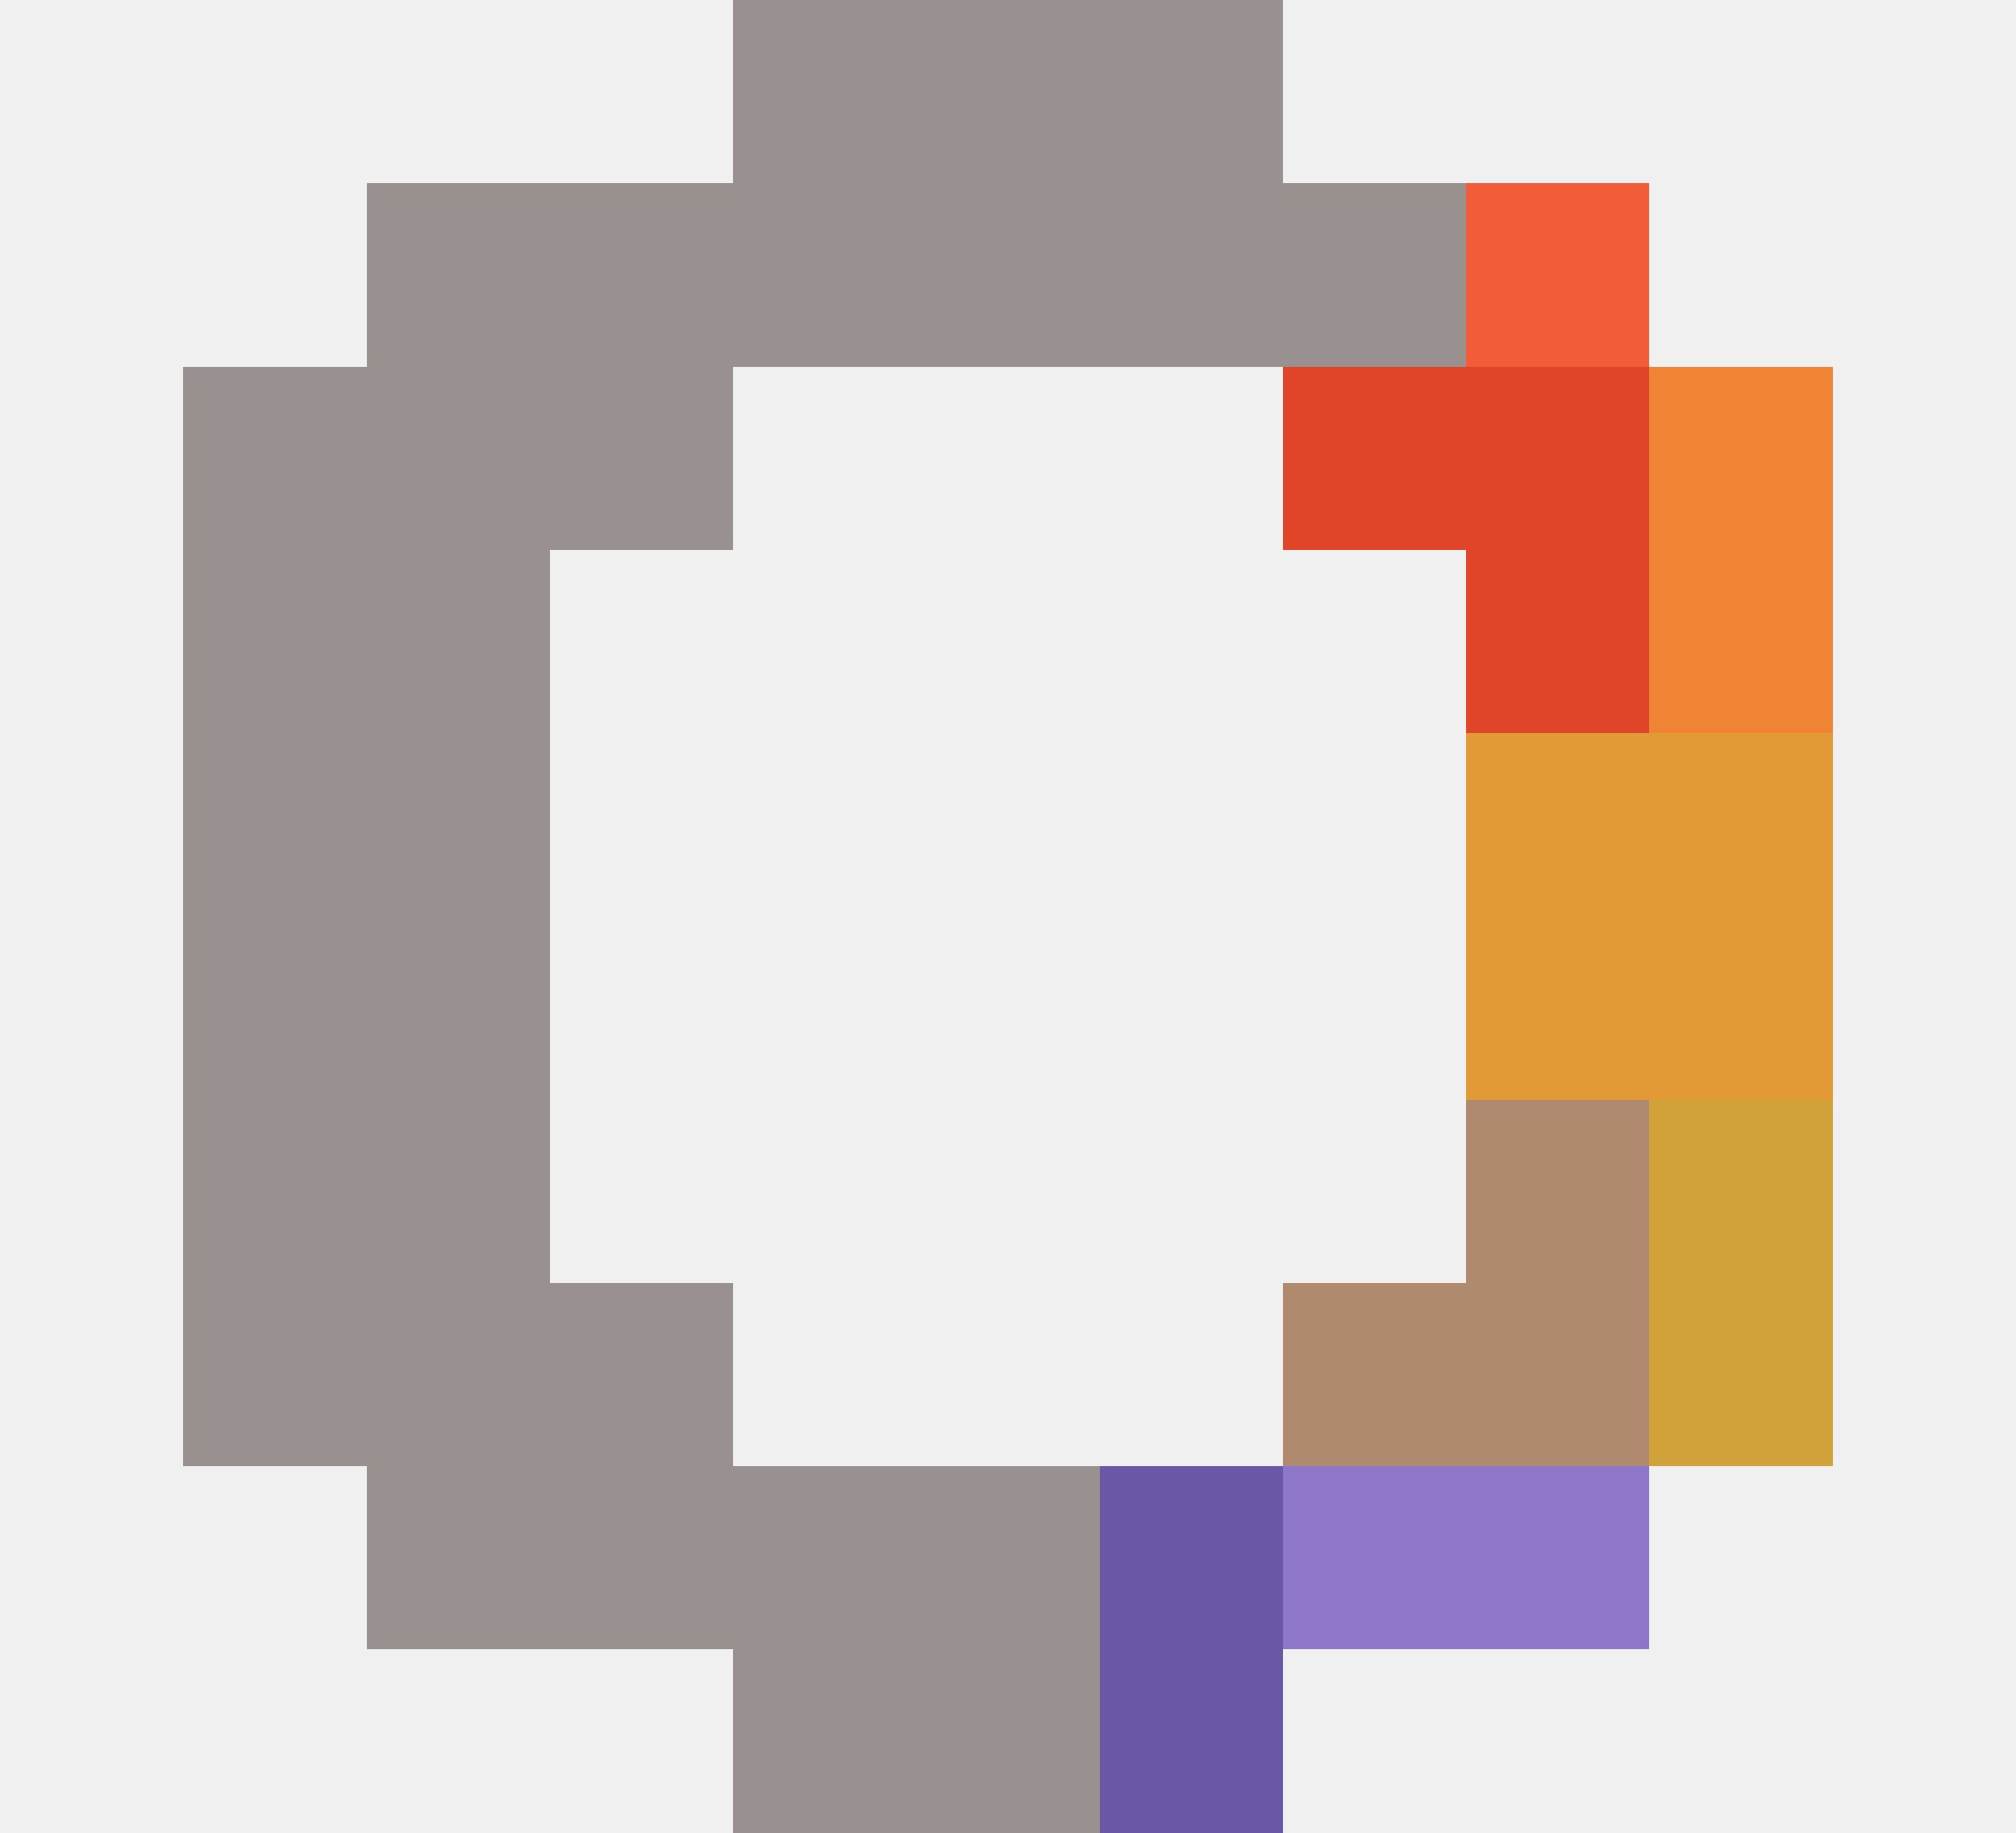
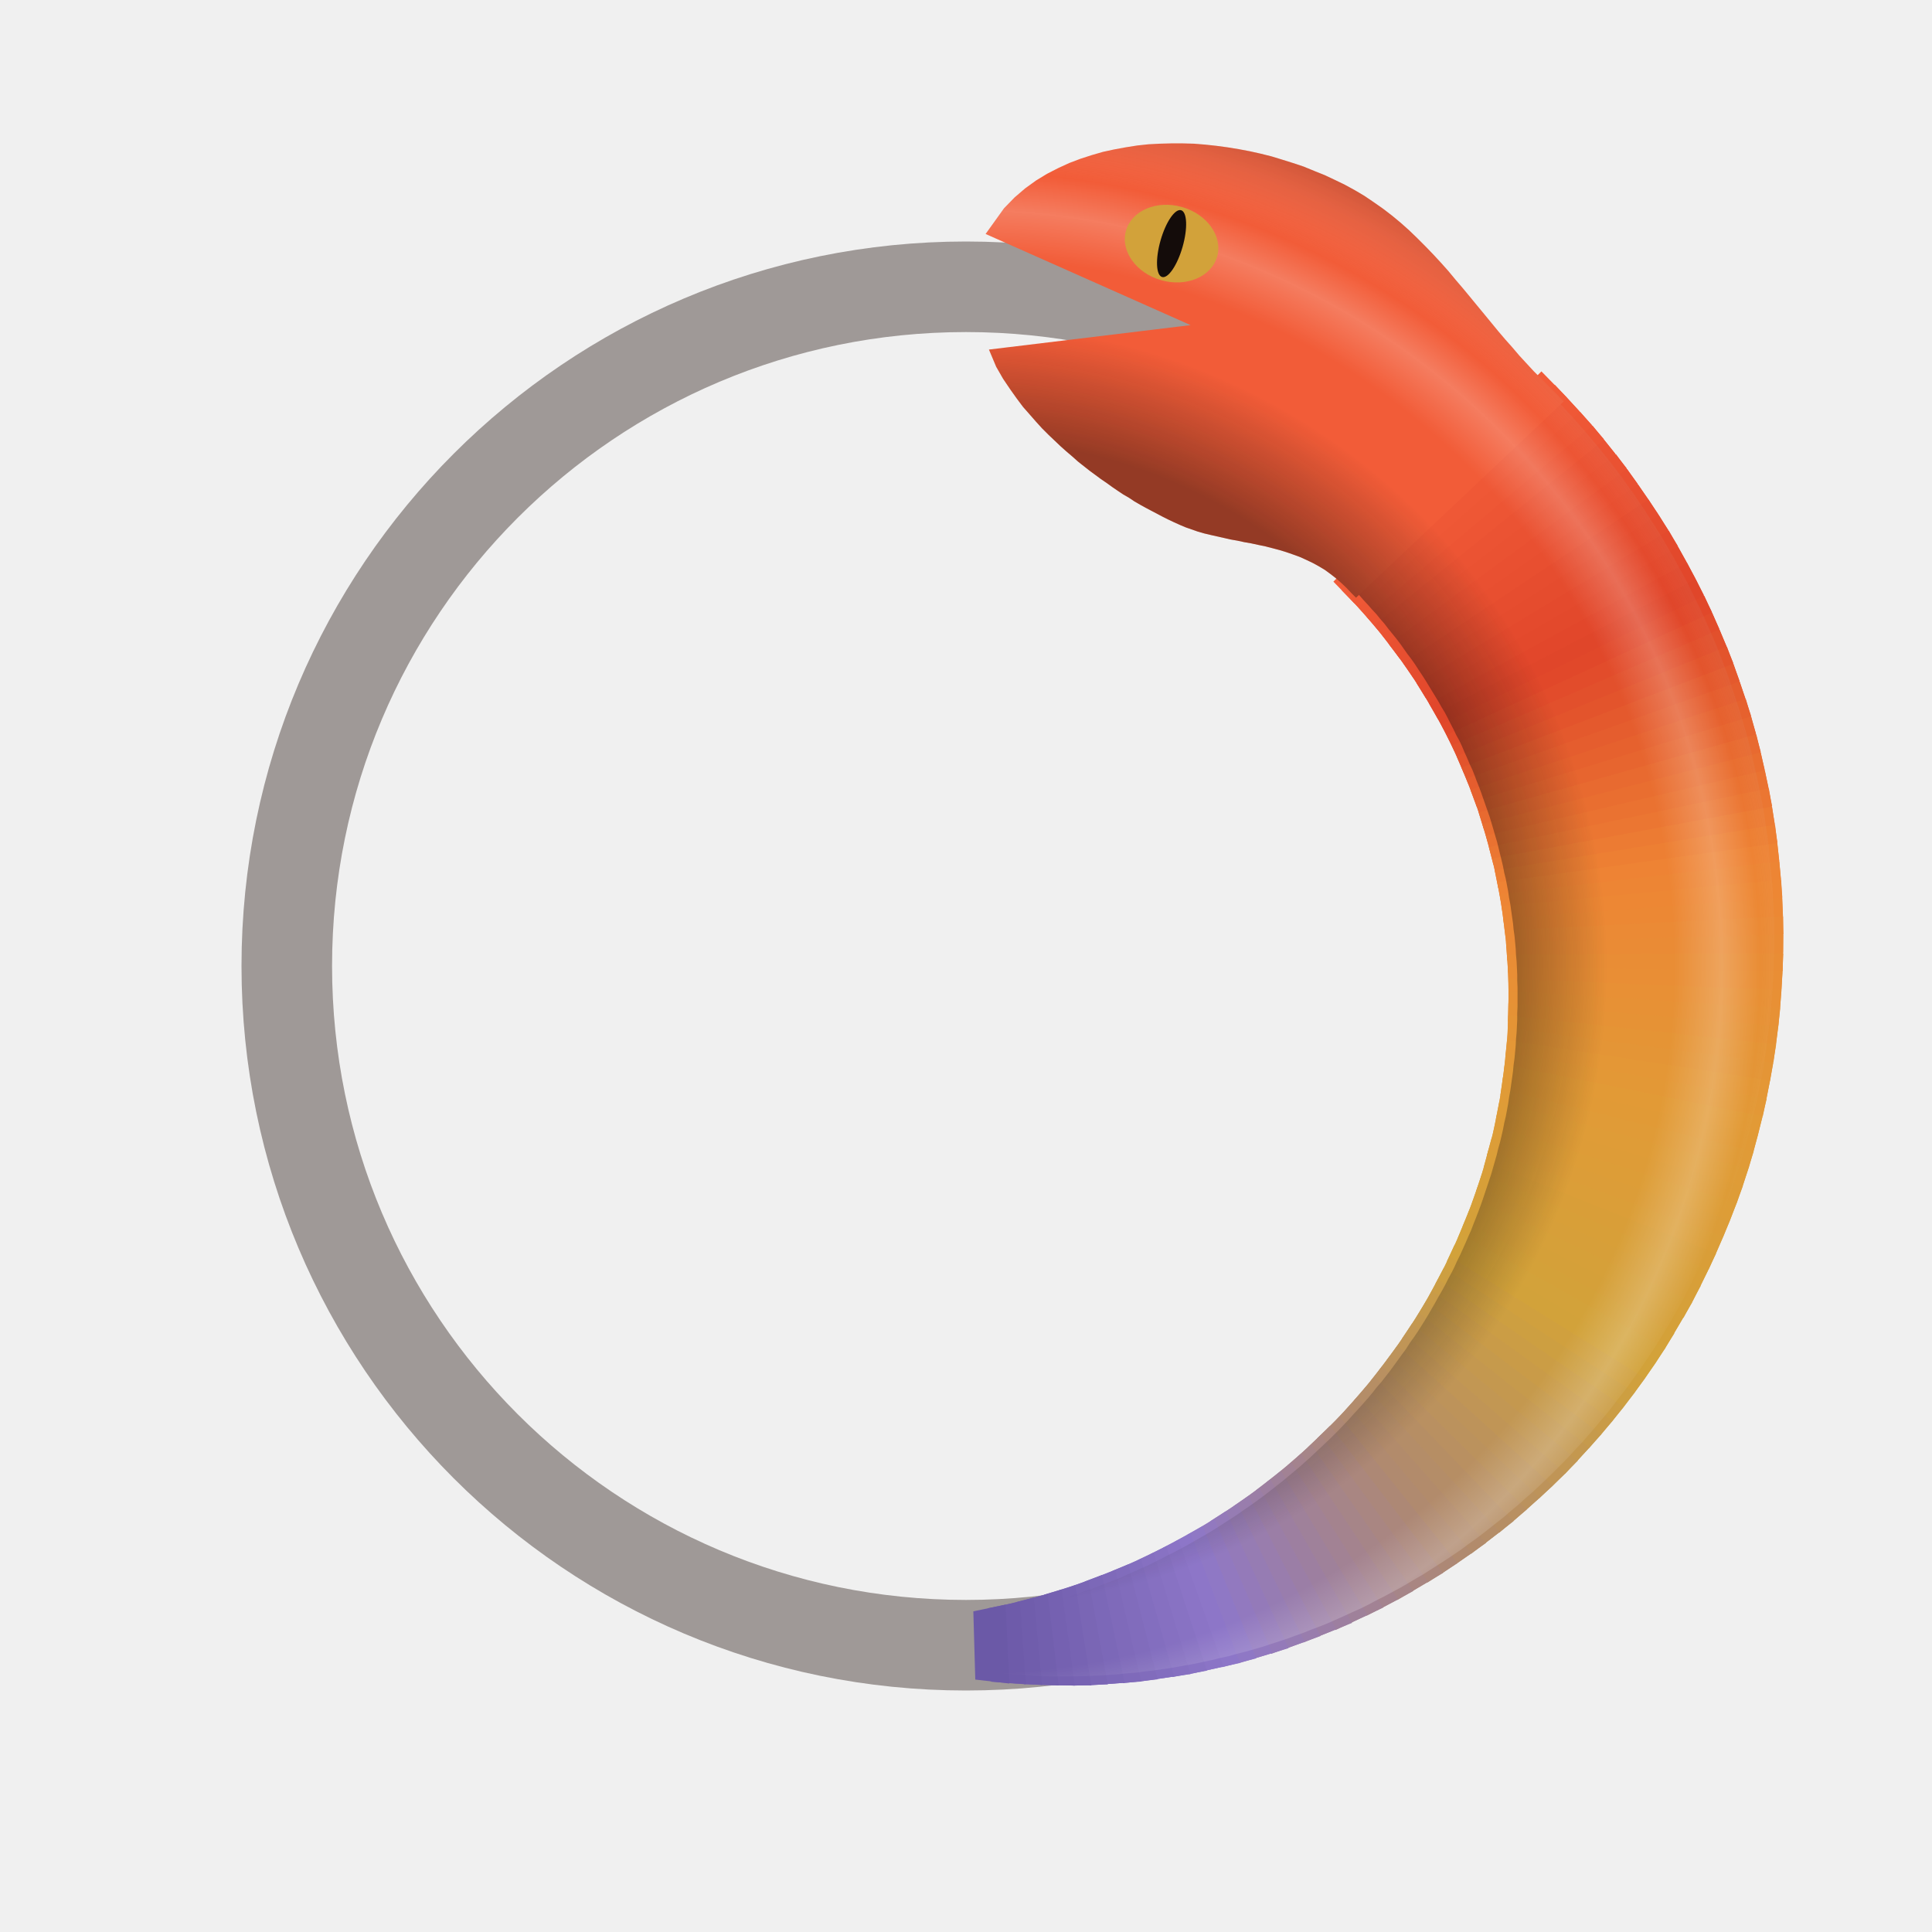
- <svg xmlns="http://www.w3.org/2000/svg" viewBox="0 0 44 40" width="44" height="40" role="img" shape-rendering="crispEdges">
-   <rect x="16" y="0" width="12" height="4" fill="#5E534F" fill-opacity=".6" />
-   <rect x="8" y="4" width="24" height="4" fill="#5E534F" fill-opacity=".6" />
-   <rect x="32" y="4" width="4" height="4" fill="#F25C38" />
-   <rect x="4" y="8" width="12" height="4" fill="#5E534F" fill-opacity=".6" />
-   <rect x="28" y="8" width="8" height="4" fill="#E0452A" />
-   <rect x="36" y="8" width="4" height="4" fill="#EE8434" />
-   <rect x="4" y="12" width="8" height="4" fill="#5E534F" fill-opacity=".6" />
-   <rect x="32" y="12" width="4" height="4" fill="#E0452A" />
-   <rect x="36" y="12" width="4" height="4" fill="#EE8434" />
-   <rect x="4" y="16" width="8" height="4" fill="#5E534F" fill-opacity=".6" />
-   <rect x="32" y="16" width="8" height="4" fill="#E29A36" />
-   <rect x="4" y="20" width="8" height="4" fill="#5E534F" fill-opacity=".6" />
-   <rect x="32" y="20" width="8" height="4" fill="#E29A36" />
-   <rect x="4" y="24" width="8" height="4" fill="#5E534F" fill-opacity=".6" />
-   <rect x="32" y="24" width="4" height="4" fill="#B08A6E" />
-   <rect x="36" y="24" width="4" height="4" fill="#D2A23A" />
-   <rect x="4" y="28" width="12" height="4" fill="#5E534F" fill-opacity=".6" />
-   <rect x="28" y="28" width="8" height="4" fill="#B08A6E" />
-   <rect x="36" y="28" width="4" height="4" fill="#D2A23A" />
-   <rect x="8" y="32" width="16" height="4" fill="#5E534F" fill-opacity=".6" />
-   <rect x="24" y="32" width="4" height="4" fill="#6A58A6" />
-   <rect x="28" y="32" width="8" height="4" fill="#8E77C9" />
-   <rect x="16" y="36" width="8" height="4" fill="#5E534F" fill-opacity=".6" />
-   <rect x="24" y="36" width="4" height="4" fill="#6A58A6" />
+ <svg xmlns="http://www.w3.org/2000/svg" viewBox="0 0 64 64" width="64" height="64" role="img">
+   <defs>
+     <mask id="r2-mask" maskUnits="userSpaceOnUse">
+       <path d="M51.06 12.73 L51.28 12.96 L51.5 13.18 L51.72 13.41 L51.94 13.65 L52.15 13.88 L52.36 14.12 L52.57 14.36 L52.77 14.6 L52.97 14.84 L53.17 15.09 L53.37 15.34 L53.56 15.59 L53.75 15.84 L53.93 16.1 L54.12 16.36 L54.29 16.62 L54.47 16.88 L54.64 17.15 L54.81 17.41 L54.98 17.68 L55.14 17.95 L55.3 18.23 L55.46 18.5 L55.61 18.78 L55.76 19.05 L55.91 19.33 L56.05 19.62 L56.19 19.9 L56.33 20.19 L56.46 20.47 L56.59 20.76 L56.72 21.05 L56.84 21.34 L56.96 21.63 L57.07 21.93 L57.18 22.22 L57.29 22.52 L57.39 22.82 L57.49 23.12 L57.59 23.42 L57.68 23.72 L57.77 24.02 L57.86 24.32 L57.94 24.63 L58.02 24.93 L58.09 25.24 L58.16 25.55 L58.23 25.86 L58.29 26.16 L58.35 26.47 L58.41 26.78 L58.46 27.09 L58.5 27.4 L58.55 27.71 L58.59 28.03 L58.62 28.34 L58.65 28.65 L58.68 28.96 L58.71 29.28 L58.73 29.59 L58.74 29.9 L58.76 30.22 L58.77 30.53 L58.77 30.84 L58.77 31.15 L58.77 31.47 L58.76 31.78 L58.75 32.09 L58.74 32.41 L58.72 32.72 L58.7 33.03 L58.67 33.34 L58.64 33.65 L58.61 33.96 L58.57 34.27 L58.53 34.58 L58.49 34.89 L58.44 35.2 L58.39 35.5 L58.33 35.81 L58.27 36.11 L58.21 36.42 L58.14 36.72 L58.07 37.02 L57.99 37.32 L57.91 37.62 L57.83 37.92 L57.75 38.22 L57.66 38.52 L57.56 38.81 L57.47 39.11 L57.37 39.4 L57.26 39.69 L57.16 39.98 L57.05 40.27 L56.93 40.55 L56.81 40.84 L56.69 41.12 L56.57 41.4 L56.44 41.68 L56.31 41.96 L56.17 42.24 L56.04 42.51 L55.89 42.78 L55.75 43.06 L55.6 43.32 L55.45 43.59 L55.3 43.85 L55.14 44.12 L54.98 44.38 L54.82 44.63 L54.65 44.89 L54.48 45.14 L54.31 45.39 L54.13 45.64 L53.95 45.89 L53.77 46.13 L53.58 46.37 L53.4 46.61 L53.21 46.85 L53.01 47.08 L52.82 47.31 L52.62 47.54 L52.42 47.77 L52.21 47.99 L52.01 48.21 L51.8 48.43 L51.59 48.64 L51.37 48.86 L51.16 49.06 L50.94 49.27 L50.72 49.47 L50.49 49.67 L50.27 49.87 L50.04 50.06 L49.81 50.26 L49.58 50.44 L49.34 50.63 L49.11 50.81 L48.87 50.99 L48.63 51.16 L48.39 51.34 L48.14 51.51 L47.9 51.67 L47.65 51.83 L47.4 51.99 L47.15 52.15 L46.89 52.3 L46.64 52.45 L46.38 52.6 L46.12 52.74 L45.86 52.88 L45.6 53.01 L45.34 53.15 L45.08 53.28 L44.81 53.4 L44.55 53.52 L44.28 53.64 L44.01 53.76 L43.74 53.87 L43.47 53.97 L43.2 54.08 L42.92 54.18 L42.65 54.28 L42.38 54.37 L42.1 54.46 L41.83 54.55 L41.55 54.63 L41.27 54.71 L40.99 54.78 L40.71 54.86 L40.43 54.92 L40.15 54.99 L39.87 55.05 L39.59 55.11 L39.31 55.16 L39.03 55.21 L38.75 55.26 L38.47 55.3 L38.19 55.34 L37.9 55.37 L37.62 55.41 L37.34 55.43 L37.06 55.46 L36.78 55.48 L36.5 55.5 L36.21 55.51 L35.93 55.52 L35.65 55.53 L35.37 55.53 L35.09 55.53 L34.81 55.53 L34.53 55.52 L34.25 55.51 L33.98 55.49 L33.7 55.47 L33.42 55.45 L33.15 55.43 L32.87 55.4 L32.6 55.37 L32.55 53.62 L32.8 53.57 L33.05 53.52 L33.3 53.46 L33.55 53.41 L33.8 53.35 L34.04 53.29 L34.29 53.22 L34.53 53.16 L34.77 53.09 L35.01 53.01 L35.25 52.94 L35.49 52.86 L35.72 52.78 L35.96 52.7 L36.19 52.62 L36.43 52.53 L36.66 52.44 L36.89 52.35 L37.12 52.26 L37.34 52.16 L37.57 52.06 L37.79 51.96 L38.02 51.86 L38.24 51.75 L38.46 51.64 L38.67 51.53 L38.89 51.42 L39.1 51.31 L39.32 51.19 L39.53 51.07 L39.74 50.95 L39.95 50.83 L40.15 50.71 L40.36 50.58 L40.56 50.45 L40.76 50.32 L40.96 50.19 L41.16 50.05 L41.35 49.92 L41.55 49.78 L41.74 49.64 L41.93 49.5 L42.12 49.35 L42.3 49.21 L42.49 49.06 L42.67 48.91 L42.85 48.76 L43.03 48.61 L43.21 48.45 L43.38 48.3 L43.55 48.14 L43.72 47.98 L43.89 47.82 L44.06 47.66 L44.22 47.5 L44.39 47.33 L44.55 47.16 L44.71 46.99 L44.86 46.82 L45.02 46.65 L45.17 46.48 L45.32 46.31 L45.47 46.13 L45.61 45.95 L45.76 45.78 L45.9 45.6 L46.04 45.42 L46.18 45.23 L46.31 45.05 L46.44 44.87 L46.58 44.68 L46.7 44.49 L46.83 44.31 L46.96 44.12 L47.08 43.93 L47.2 43.74 L47.32 43.54 L47.43 43.35 L47.54 43.16 L47.65 42.96 L47.76 42.77 L47.87 42.57 L47.97 42.37 L48.08 42.17 L48.18 41.97 L48.27 41.77 L48.37 41.57 L48.46 41.37 L48.55 41.17 L48.64 40.96 L48.73 40.76 L48.81 40.55 L48.89 40.35 L48.97 40.14 L49.05 39.93 L49.12 39.73 L49.19 39.52 L49.26 39.31 L49.33 39.1 L49.4 38.89 L49.46 38.68 L49.52 38.47 L49.58 38.26 L49.63 38.05 L49.69 37.84 L49.74 37.63 L49.79 37.41 L49.83 37.2 L49.88 36.99 L49.92 36.78 L49.96 36.56 L49.99 36.35 L50.03 36.13 L50.06 35.92 L50.09 35.71 L50.12 35.49 L50.14 35.28 L50.17 35.06 L50.19 34.85 L50.21 34.63 L50.22 34.42 L50.24 34.2 L50.25 33.99 L50.26 33.78 L50.26 33.56 L50.27 33.35 L50.27 33.13 L50.27 32.92 L50.27 32.7 L50.26 32.49 L50.26 32.28 L50.25 32.06 L50.24 31.85 L50.22 31.64 L50.21 31.43 L50.19 31.21 L50.17 31 L50.14 30.79 L50.12 30.58 L50.09 30.37 L50.06 30.16 L50.03 29.95 L49.99 29.74 L49.96 29.53 L49.92 29.32 L49.88 29.11 L49.83 28.91 L49.79 28.7 L49.74 28.49 L49.69 28.29 L49.64 28.08 L49.59 27.88 L49.53 27.68 L49.47 27.47 L49.41 27.27 L49.35 27.07 L49.28 26.87 L49.21 26.67 L49.14 26.47 L49.07 26.27 L49 26.08 L48.92 25.88 L48.85 25.69 L48.77 25.49 L48.68 25.3 L48.6 25.11 L48.51 24.91 L48.43 24.72 L48.34 24.53 L48.24 24.35 L48.15 24.16 L48.05 23.97 L47.96 23.79 L47.86 23.6 L47.75 23.42 L47.65 23.24 L47.54 23.06 L47.43 22.88 L47.32 22.7 L47.21 22.52 L47.1 22.35 L46.98 22.17 L46.87 22 L46.75 21.83 L46.62 21.66 L46.5 21.49 L46.38 21.32 L46.25 21.15 L46.12 20.99 L45.99 20.83 L45.86 20.66 L45.72 20.5 L45.59 20.34 L45.45 20.19 L45.31 20.03 L45.17 19.88 L45.03 19.72 L44.88 19.57 L44.74 19.42 L44.59 19.27 Z" fill="#fff" />
+       <path d="M51.8 13.3 L51.56 13.05 L51.31 12.8 L51.06 12.55 L50.81 12.3 L50.57 12.04 L50.33 11.78 L50.1 11.51 L49.86 11.24 L49.63 10.97 L49.4 10.69 L49.17 10.41 L48.93 10.12 L48.7 9.84 L48.46 9.55 L48.22 9.27 L47.98 8.98 L47.73 8.7 L47.48 8.43 L47.22 8.16 L46.95 7.89 L46.68 7.63 L46.4 7.38 L46.11 7.14 L45.81 6.91 L45.51 6.7 L45.2 6.49 L44.88 6.3 L44.55 6.12 L44.22 5.96 L43.88 5.8 L43.53 5.66 L43.19 5.52 L42.83 5.4 L42.48 5.29 L42.12 5.18 L41.76 5.09 L41.4 5.01 L41.03 4.94 L40.66 4.88 L40.29 4.83 L39.92 4.79 L39.55 4.76 L39.17 4.75 L38.8 4.75 L38.42 4.76 L38.04 4.78 L37.67 4.82 L37.29 4.88 L36.91 4.95 L36.54 5.03 L36.16 5.14 L35.79 5.26 L35.42 5.4 L35.05 5.57 L34.68 5.76 L34.32 5.98 L33.96 6.24 L33.61 6.54 L33.26 6.9 L32.65 7.75 L39.44 10.77 L32.76 11.58 L33 12.15 L33.23 12.55 L33.46 12.89 L33.68 13.2 L33.89 13.48 L34.11 13.73 L34.32 13.97 L34.52 14.19 L34.73 14.4 L34.93 14.59 L35.13 14.78 L35.32 14.95 L35.52 15.12 L35.71 15.29 L35.9 15.44 L36.09 15.59 L36.28 15.73 L36.47 15.87 L36.66 16 L36.84 16.13 L37.03 16.26 L37.21 16.38 L37.4 16.49 L37.58 16.61 L37.77 16.72 L37.95 16.82 L38.14 16.92 L38.33 17.02 L38.52 17.12 L38.7 17.21 L38.89 17.3 L39.09 17.39 L39.28 17.47 L39.48 17.54 L39.68 17.61 L39.89 17.67 L40.1 17.72 L40.32 17.77 L40.54 17.82 L40.76 17.87 L40.99 17.91 L41.22 17.96 L41.45 18 L41.68 18.05 L41.92 18.1 L42.15 18.16 L42.38 18.22 L42.61 18.29 L42.84 18.37 L43.06 18.45 L43.28 18.55 L43.49 18.65 L43.69 18.76 L43.89 18.88 L44.08 19.02 L44.26 19.16 L44.43 19.31 L44.6 19.47 L44.76 19.64 L44.92 19.8 Z" fill="#fff" />
+     </mask>
+     <radialGradient id="r2-shade" gradientUnits="userSpaceOnUse" cx="32" cy="32" r="31.7">
+       <stop offset="0.55" stop-color="#140C0A" stop-opacity="0.42" />
+       <stop offset="0.67" stop-color="#140C0A" stop-opacity="0.0" />
+       <stop offset="0.74" stop-color="#FFFFFF" stop-opacity="0.0" />
+       <stop offset="0.79" stop-color="#FFFFFF" stop-opacity="0.2" />
+       <stop offset="0.83" stop-color="#FFFFFF" stop-opacity="0.0" />
+       <stop offset="0.93" stop-color="#140C0A" stop-opacity="0.25" />
+     </radialGradient>
+   </defs>
+   <circle cx="32" cy="32" r="22.5" fill="none" stroke="#5E534F" stroke-opacity=".55" stroke-width="3" />
+   <path d="M51.06 12.73 L51.49 13.17 L44.87 19.56 L44.59 19.27 Z" fill="#F15B38" stroke="#F15B38" stroke-width="0.6" />
+   <path d="M51.49 13.17 L51.9 13.61 L45.15 19.85 L44.87 19.56 Z" fill="#F05A37" stroke="#F05A37" stroke-width="0.6" />
+   <path d="M51.9 13.61 L52.31 14.06 L45.42 20.15 L45.15 19.85 Z" fill="#EF5836" stroke="#EF5836" stroke-width="0.6" />
+   <path d="M52.31 14.06 L52.71 14.52 L45.68 20.45 L45.42 20.15 Z" fill="#EE5735" stroke="#EE5735" stroke-width="0.6" />
+   <path d="M52.71 14.52 L53.09 14.99 L45.94 20.76 L45.68 20.45 Z" fill="#ED5534" stroke="#ED5534" stroke-width="0.6" />
+   <path d="M53.09 14.99 L53.47 15.47 L46.19 21.08 L45.94 20.76 Z" fill="#EB5333" stroke="#EB5333" stroke-width="0.6" />
+   <path d="M53.47 15.47 L53.83 15.96 L46.43 21.4 L46.19 21.08 Z" fill="#EA5232" stroke="#EA5232" stroke-width="0.6" />
+   <path d="M53.83 15.96 L54.18 16.46 L46.67 21.72 L46.43 21.4 Z" fill="#E95031" stroke="#E95031" stroke-width="0.6" />
+   <path d="M54.18 16.46 L54.52 16.96 L46.9 22.05 L46.67 21.72 Z" fill="#E84F30" stroke="#E84F30" stroke-width="0.6" />
+   <path d="M54.52 16.96 L54.85 17.47 L47.13 22.39 L46.9 22.05 Z" fill="#E64D2F" stroke="#E64D2F" stroke-width="0.6" />
+   <path d="M54.85 17.47 L55.17 17.99 L47.34 22.73 L47.13 22.39 Z" fill="#E54C2E" stroke="#E54C2E" stroke-width="0.6" />
+   <path d="M55.17 17.99 L55.47 18.52 L47.55 23.07 L47.34 22.73 Z" fill="#E44A2D" stroke="#E44A2D" stroke-width="0.6" />
+   <path d="M55.47 18.52 L55.76 19.05 L47.75 23.42 L47.55 23.07 Z" fill="#E3492C" stroke="#E3492C" stroke-width="0.6" />
+   <path d="M55.76 19.05 L56.04 19.59 L47.95 23.77 L47.75 23.42 Z" fill="#E2472B" stroke="#E2472B" stroke-width="0.6" />
+   <path d="M56.04 19.59 L56.31 20.14 L48.14 24.13 L47.95 23.77 Z" fill="#E0462A" stroke="#E0462A" stroke-width="0.6" />
+   <path d="M56.31 20.14 L56.56 20.69 L48.32 24.49 L48.14 24.13 Z" fill="#E1482A" stroke="#E1482A" stroke-width="0.6" />
+   <path d="M56.56 20.69 L56.8 21.25 L48.49 24.85 L48.32 24.49 Z" fill="#E24C2B" stroke="#E24C2B" stroke-width="0.6" />
+   <path d="M56.8 21.25 L57.03 21.81 L48.65 25.22 L48.49 24.85 Z" fill="#E2502C" stroke="#E2502C" stroke-width="0.6" />
+   <path d="M57.03 21.81 L57.24 22.38 L48.81 25.6 L48.65 25.22 Z" fill="#E3542C" stroke="#E3542C" stroke-width="0.6" />
+   <path d="M57.24 22.38 L57.44 22.96 L48.96 25.97 L48.81 25.6 Z" fill="#E4592D" stroke="#E4592D" stroke-width="0.6" />
+   <path d="M57.44 22.96 L57.63 23.53 L49.1 26.35 L48.96 25.97 Z" fill="#E55D2E" stroke="#E55D2E" stroke-width="0.6" />
+   <path d="M57.63 23.53 L57.8 24.11 L49.24 26.73 L49.1 26.35 Z" fill="#E6612E" stroke="#E6612E" stroke-width="0.6" />
+   <path d="M57.8 24.11 L57.96 24.7 L49.36 27.12 L49.24 26.73 Z" fill="#E7652F" stroke="#E7652F" stroke-width="0.6" />
+   <path d="M57.96 24.7 L58.1 25.29 L49.48 27.51 L49.36 27.12 Z" fill="#E86A30" stroke="#E86A30" stroke-width="0.6" />
+   <path d="M58.1 25.29 L58.23 25.88 L49.59 27.9 L49.48 27.51 Z" fill="#E96E30" stroke="#E96E30" stroke-width="0.6" />
+   <path d="M58.23 25.88 L58.35 26.47 L49.69 28.29 L49.59 27.9 Z" fill="#EA7231" stroke="#EA7231" stroke-width="0.6" />
+   <path d="M58.35 26.47 L58.45 27.07 L49.79 28.68 L49.69 28.29 Z" fill="#EB7632" stroke="#EB7632" stroke-width="0.6" />
+   <path d="M58.45 27.07 L58.54 27.67 L49.87 29.08 L49.79 28.68 Z" fill="#EC7B33" stroke="#EC7B33" stroke-width="0.6" />
+   <path d="M58.54 27.67 L58.61 28.27 L49.95 29.48 L49.87 29.08 Z" fill="#ED7F33" stroke="#ED7F33" stroke-width="0.6" />
+   <path d="M58.61 28.27 L58.67 28.87 L50.02 29.88 L49.95 29.48 Z" fill="#EE8334" stroke="#EE8334" stroke-width="0.6" />
+   <path d="M58.67 28.87 L58.72 29.47 L50.08 30.29 L50.02 29.88 Z" fill="#ED8534" stroke="#ED8534" stroke-width="0.6" />
+   <path d="M58.72 29.47 L58.75 30.07 L50.13 30.69 L50.08 30.29 Z" fill="#ED8734" stroke="#ED8734" stroke-width="0.6" />
+   <path d="M58.75 30.07 L58.77 30.67 L50.18 31.1 L50.13 30.69 Z" fill="#EC8834" stroke="#EC8834" stroke-width="0.6" />
+   <path d="M58.77 30.67 L58.77 31.27 L50.21 31.51 L50.18 31.1 Z" fill="#EB8A35" stroke="#EB8A35" stroke-width="0.6" />
+   <path d="M58.77 31.27 L58.76 31.88 L50.24 31.92 L50.21 31.51 Z" fill="#EA8B35" stroke="#EA8B35" stroke-width="0.6" />
+   <path d="M58.76 31.88 L58.73 32.48 L50.26 32.33 L50.24 31.92 Z" fill="#E98D35" stroke="#E98D35" stroke-width="0.6" />
+   <path d="M58.73 32.48 L58.69 33.08 L50.27 32.74 L50.26 32.33 Z" fill="#E98E35" stroke="#E98E35" stroke-width="0.6" />
+   <path d="M58.69 33.08 L58.64 33.67 L50.27 33.15 L50.27 32.74 Z" fill="#E89035" stroke="#E89035" stroke-width="0.6" />
+   <path d="M58.64 33.67 L58.57 34.27 L50.26 33.56 L50.27 33.15 Z" fill="#E79135" stroke="#E79135" stroke-width="0.6" />
+   <path d="M58.57 34.27 L58.49 34.86 L50.25 33.97 L50.26 33.56 Z" fill="#E69235" stroke="#E69235" stroke-width="0.6" />
+   <path d="M58.49 34.86 L58.39 35.46 L50.23 34.39 L50.25 33.97 Z" fill="#E59435" stroke="#E59435" stroke-width="0.6" />
+   <path d="M58.39 35.46 L58.28 36.04 L50.19 34.8 L50.23 34.39 Z" fill="#E49536" stroke="#E49536" stroke-width="0.6" />
+   <path d="M58.28 36.04 L58.16 36.63 L50.15 35.21 L50.19 34.8 Z" fill="#E49736" stroke="#E49736" stroke-width="0.6" />
+   <path d="M58.16 36.63 L58.02 37.21 L50.1 35.62 L50.15 35.21 Z" fill="#E39836" stroke="#E39836" stroke-width="0.6" />
+   <path d="M58.02 37.21 L57.87 37.79 L50.04 36.04 L50.1 35.62 Z" fill="#E29A36" stroke="#E29A36" stroke-width="0.6" />
+   <path d="M57.87 37.79 L57.71 38.36 L49.98 36.45 L50.04 36.04 Z" fill="#E19A36" stroke="#E19A36" stroke-width="0.6" />
+   <path d="M57.71 38.36 L57.53 38.93 L49.9 36.86 L49.98 36.45 Z" fill="#E09B37" stroke="#E09B37" stroke-width="0.6" />
+   <path d="M57.53 38.93 L57.34 39.49 L49.82 37.27 L49.9 36.86 Z" fill="#DF9C37" stroke="#DF9C37" stroke-width="0.6" />
+   <path d="M57.34 39.49 L57.13 40.05 L49.73 37.68 L49.82 37.27 Z" fill="#DE9C37" stroke="#DE9C37" stroke-width="0.6" />
+   <path d="M57.13 40.05 L56.91 40.6 L49.62 38.08 L49.73 37.68 Z" fill="#DD9D37" stroke="#DD9D37" stroke-width="0.6" />
+   <path d="M56.91 40.6 L56.68 41.14 L49.51 38.49 L49.62 38.08 Z" fill="#DC9D38" stroke="#DC9D38" stroke-width="0.6" />
+   <path d="M56.68 41.14 L56.44 41.68 L49.4 38.89 L49.51 38.49 Z" fill="#DB9E38" stroke="#DB9E38" stroke-width="0.6" />
+   <path d="M56.44 41.68 L56.18 42.22 L49.27 39.29 L49.4 38.89 Z" fill="#D99E38" stroke="#D99E38" stroke-width="0.6" />
+   <path d="M56.18 42.22 L55.92 42.74 L49.13 39.7 L49.27 39.29 Z" fill="#D89F38" stroke="#D89F38" stroke-width="0.6" />
+   <path d="M55.92 42.74 L55.64 43.26 L48.99 40.09 L49.13 39.7 Z" fill="#D79F39" stroke="#D79F39" stroke-width="0.6" />
+   <path d="M55.64 43.26 L55.34 43.77 L48.83 40.49 L48.99 40.09 Z" fill="#D6A039" stroke="#D6A039" stroke-width="0.6" />
+   <path d="M55.34 43.77 L55.04 44.28 L48.67 40.88 L48.83 40.49 Z" fill="#D5A039" stroke="#D5A039" stroke-width="0.6" />
+   <path d="M55.04 44.28 L54.73 44.77 L48.5 41.28 L48.67 40.88 Z" fill="#D4A139" stroke="#D4A139" stroke-width="0.6" />
+   <path d="M54.73 44.77 L54.4 45.26 L48.32 41.66 L48.5 41.28 Z" fill="#D3A23A" stroke="#D3A23A" stroke-width="0.6" />
+   <path d="M54.4 45.26 L54.06 45.74 L48.14 42.05 L48.32 41.66 Z" fill="#D2A23A" stroke="#D2A23A" stroke-width="0.6" />
+   <path d="M54.06 45.74 L53.71 46.21 L47.94 42.43 L48.14 42.05 Z" fill="#D0A03E" stroke="#D0A03E" stroke-width="0.6" />
+   <path d="M53.71 46.21 L53.35 46.67 L47.74 42.81 L47.94 42.43 Z" fill="#CD9F41" stroke="#CD9F41" stroke-width="0.6" />
+   <path d="M53.35 46.67 L52.98 47.12 L47.53 43.19 L47.74 42.81 Z" fill="#CB9D45" stroke="#CB9D45" stroke-width="0.6" />
+   <path d="M52.98 47.12 L52.6 47.56 L47.31 43.56 L47.53 43.19 Z" fill="#C99B48" stroke="#C99B48" stroke-width="0.6" />
+   <path d="M52.6 47.56 L52.21 47.99 L47.08 43.93 L47.31 43.56 Z" fill="#C69A4C" stroke="#C69A4C" stroke-width="0.6" />
+   <path d="M52.21 47.99 L51.82 48.41 L46.84 44.29 L47.08 43.93 Z" fill="#C4984F" stroke="#C4984F" stroke-width="0.6" />
+   <path d="M51.82 48.41 L51.41 48.82 L46.6 44.65 L46.84 44.29 Z" fill="#C29753" stroke="#C29753" stroke-width="0.6" />
+   <path d="M51.41 48.82 L50.99 49.22 L46.34 45.01 L46.6 44.65 Z" fill="#C09556" stroke="#C09556" stroke-width="0.6" />
+   <path d="M50.99 49.22 L50.56 49.61 L46.08 45.36 L46.34 45.01 Z" fill="#BD935A" stroke="#BD935A" stroke-width="0.6" />
+   <path d="M50.56 49.61 L50.13 49.99 L45.81 45.71 L46.08 45.36 Z" fill="#BB925D" stroke="#BB925D" stroke-width="0.6" />
+   <path d="M50.13 49.99 L49.69 50.36 L45.54 46.05 L45.81 45.71 Z" fill="#B99061" stroke="#B99061" stroke-width="0.6" />
+   <path d="M49.69 50.36 L49.24 50.71 L45.25 46.39 L45.54 46.05 Z" fill="#B68E64" stroke="#B68E64" stroke-width="0.6" />
+   <path d="M49.24 50.71 L48.78 51.06 L44.96 46.72 L45.25 46.39 Z" fill="#B48D68" stroke="#B48D68" stroke-width="0.6" />
+   <path d="M48.78 51.06 L48.31 51.39 L44.66 47.05 L44.96 46.72 Z" fill="#B28B6B" stroke="#B28B6B" stroke-width="0.6" />
+   <path d="M48.31 51.39 L47.84 51.71 L44.35 47.37 L44.66 47.05 Z" fill="#B08A6F" stroke="#B08A6F" stroke-width="0.6" />
+   <path d="M47.84 51.71 L47.36 52.02 L44.03 47.68 L44.35 47.37 Z" fill="#AD8875" stroke="#AD8875" stroke-width="0.6" />
+   <path d="M47.36 52.02 L46.87 52.31 L43.71 47.99 L44.03 47.68 Z" fill="#AB877C" stroke="#AB877C" stroke-width="0.6" />
+   <path d="M46.87 52.31 L46.38 52.6 L43.38 48.3 L43.71 47.99 Z" fill="#A98682" stroke="#A98682" stroke-width="0.6" />
+   <path d="M46.38 52.6 L45.88 52.87 L43.04 48.6 L43.38 48.3 Z" fill="#A68588" stroke="#A68588" stroke-width="0.6" />
+   <path d="M45.88 52.87 L45.38 53.13 L42.7 48.89 L43.04 48.6 Z" fill="#A4838E" stroke="#A4838E" stroke-width="0.6" />
+   <path d="M45.38 53.13 L44.87 53.37 L42.35 49.17 L42.7 48.89 Z" fill="#A28294" stroke="#A28294" stroke-width="0.6" />
+   <path d="M44.87 53.37 L44.36 53.61 L41.99 49.45 L42.35 49.17 Z" fill="#9F819A" stroke="#9F819A" stroke-width="0.6" />
+   <path d="M44.36 53.61 L43.84 53.82 L41.62 49.73 L41.99 49.45 Z" fill="#9D7FA0" stroke="#9D7FA0" stroke-width="0.6" />
+   <path d="M43.84 53.82 L43.32 54.03 L41.25 49.99 L41.62 49.73 Z" fill="#9B7EA6" stroke="#9B7EA6" stroke-width="0.6" />
+   <path d="M43.32 54.03 L42.8 54.22 L40.87 50.25 L41.25 49.99 Z" fill="#997DAD" stroke="#997DAD" stroke-width="0.6" />
+   <path d="M42.8 54.22 L42.27 54.41 L40.48 50.5 L40.87 50.25 Z" fill="#967CB3" stroke="#967CB3" stroke-width="0.6" />
+   <path d="M42.27 54.41 L41.74 54.57 L40.09 50.75 L40.48 50.5 Z" fill="#947AB9" stroke="#947AB9" stroke-width="0.6" />
+   <path d="M41.74 54.57 L41.21 54.73 L39.69 50.98 L40.09 50.75 Z" fill="#9279BF" stroke="#9279BF" stroke-width="0.6" />
+   <path d="M41.21 54.73 L40.67 54.87 L39.28 51.21 L39.69 50.98 Z" fill="#8F78C5" stroke="#8F78C5" stroke-width="0.6" />
+   <path d="M40.67 54.87 L40.13 54.99 L38.87 51.43 L39.28 51.21 Z" fill="#8D76C8" stroke="#8D76C8" stroke-width="0.6" />
+   <path d="M40.13 54.99 L39.59 55.11 L38.46 51.64 L38.87 51.43 Z" fill="#8B74C6" stroke="#8B74C6" stroke-width="0.6" />
+   <path d="M39.59 55.11 L39.05 55.21 L38.03 51.85 L38.46 51.64 Z" fill="#8872C3" stroke="#8872C3" stroke-width="0.6" />
+   <path d="M39.05 55.21 L38.51 55.29 L37.6 52.05 L38.03 51.85 Z" fill="#8670C1" stroke="#8670C1" stroke-width="0.6" />
+   <path d="M38.51 55.29 L37.97 55.37 L37.17 52.23 L37.6 52.05 Z" fill="#836EBF" stroke="#836EBF" stroke-width="0.6" />
+   <path d="M37.97 55.37 L37.43 55.43 L36.73 52.41 L37.17 52.23 Z" fill="#816CBC" stroke="#816CBC" stroke-width="0.6" />
+   <path d="M37.43 55.43 L36.89 55.47 L36.28 52.58 L36.73 52.41 Z" fill="#7F6ABA" stroke="#7F6ABA" stroke-width="0.6" />
+   <path d="M36.89 55.47 L36.34 55.51 L35.83 52.75 L36.28 52.58 Z" fill="#7C68B8" stroke="#7C68B8" stroke-width="0.6" />
+   <path d="M36.34 55.51 L35.8 55.53 L35.38 52.9 L35.83 52.75 Z" fill="#7A66B5" stroke="#7A66B5" stroke-width="0.6" />
+   <path d="M35.8 55.53 L35.26 55.53 L34.92 53.04 L35.38 52.9 Z" fill="#7763B3" stroke="#7763B3" stroke-width="0.6" />
+   <path d="M35.26 55.53 L34.73 55.52 L34.45 53.18 L34.92 53.04 Z" fill="#7561B1" stroke="#7561B1" stroke-width="0.6" />
+   <path d="M34.73 55.52 L34.19 55.5 L33.98 53.3 L34.45 53.18 Z" fill="#725FAE" stroke="#725FAE" stroke-width="0.6" />
+   <path d="M34.19 55.5 L33.66 55.47 L33.51 53.42 L33.98 53.3 Z" fill="#705DAC" stroke="#705DAC" stroke-width="0.6" />
+   <path d="M33.66 55.47 L33.12 55.43 L33.03 53.52 L33.51 53.42 Z" fill="#6E5BAA" stroke="#6E5BAA" stroke-width="0.6" />
+   <path d="M33.12 55.43 L32.6 55.37 L32.55 53.62 L33.03 53.52 Z" fill="#6B59A7" stroke="#6B59A7" stroke-width="0.6" />
+   <path d="M51.8 13.3 L51.56 13.05 L51.31 12.8 L51.06 12.55 L50.81 12.3 L50.57 12.04 L50.33 11.78 L50.1 11.51 L49.86 11.24 L49.63 10.97 L49.4 10.69 L49.17 10.41 L48.93 10.12 L48.7 9.84 L48.46 9.55 L48.22 9.27 L47.98 8.98 L47.73 8.7 L47.48 8.43 L47.22 8.16 L46.95 7.89 L46.68 7.63 L46.4 7.38 L46.11 7.14 L45.81 6.91 L45.51 6.7 L45.2 6.49 L44.88 6.3 L44.55 6.12 L44.22 5.96 L43.88 5.8 L43.53 5.66 L43.19 5.52 L42.83 5.4 L42.48 5.29 L42.12 5.18 L41.76 5.09 L41.4 5.01 L41.03 4.94 L40.66 4.88 L40.29 4.83 L39.92 4.79 L39.55 4.76 L39.17 4.75 L38.8 4.75 L38.42 4.76 L38.04 4.78 L37.67 4.82 L37.29 4.88 L36.91 4.95 L36.54 5.03 L36.16 5.14 L35.79 5.26 L35.42 5.4 L35.05 5.57 L34.68 5.76 L34.32 5.98 L33.96 6.24 L33.61 6.54 L33.26 6.9 L32.65 7.75 L39.44 10.77 L32.76 11.58 L33 12.15 L33.23 12.55 L33.46 12.89 L33.68 13.2 L33.89 13.48 L34.11 13.73 L34.32 13.97 L34.52 14.19 L34.73 14.4 L34.93 14.59 L35.13 14.78 L35.32 14.95 L35.52 15.12 L35.71 15.29 L35.9 15.44 L36.09 15.59 L36.28 15.73 L36.47 15.87 L36.66 16 L36.84 16.13 L37.03 16.26 L37.21 16.38 L37.4 16.49 L37.58 16.61 L37.77 16.72 L37.95 16.82 L38.14 16.92 L38.33 17.02 L38.52 17.12 L38.7 17.21 L38.89 17.3 L39.09 17.39 L39.28 17.47 L39.48 17.54 L39.68 17.61 L39.89 17.67 L40.1 17.72 L40.32 17.77 L40.54 17.82 L40.76 17.87 L40.99 17.91 L41.22 17.96 L41.45 18 L41.68 18.05 L41.92 18.1 L42.15 18.16 L42.38 18.22 L42.61 18.29 L42.84 18.37 L43.06 18.45 L43.28 18.55 L43.49 18.65 L43.69 18.76 L43.89 18.88 L44.08 19.02 L44.26 19.16 L44.43 19.31 L44.6 19.47 L44.76 19.64 L44.92 19.8 Z" fill="#F25C38" />
+   <circle cx="32" cy="32" r="31.7" fill="url(#r2-shade)" mask="url(#r2-mask)" />
+   <ellipse cx="38.81" cy="8.07" rx="1.57" ry="1.26" fill="#D2A23A" transform="rotate(15.89 38.81 8.07)" />
+   <ellipse cx="38.81" cy="8.07" rx="0.38" ry="1.15" fill="#140C0A" transform="rotate(15.89 38.81 8.07)" />
</svg>
